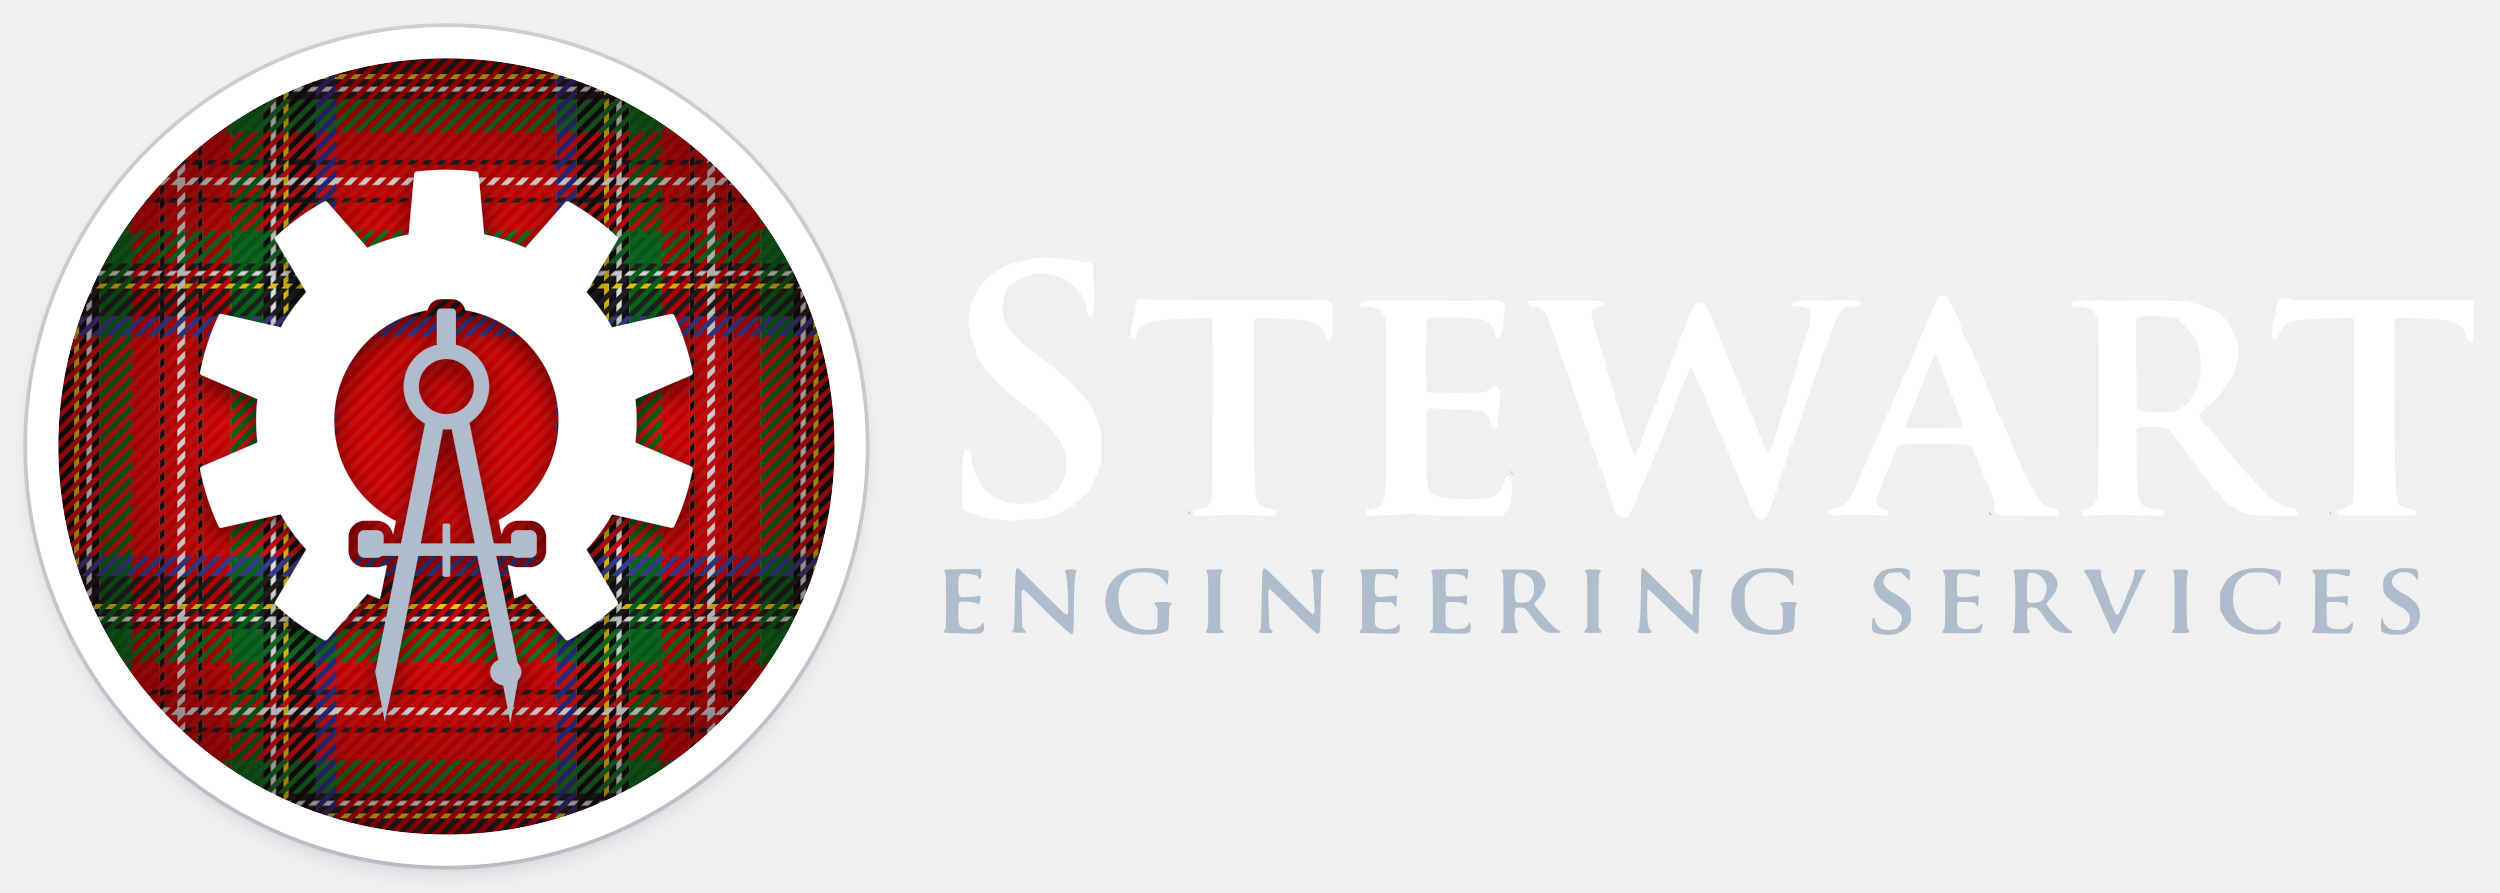
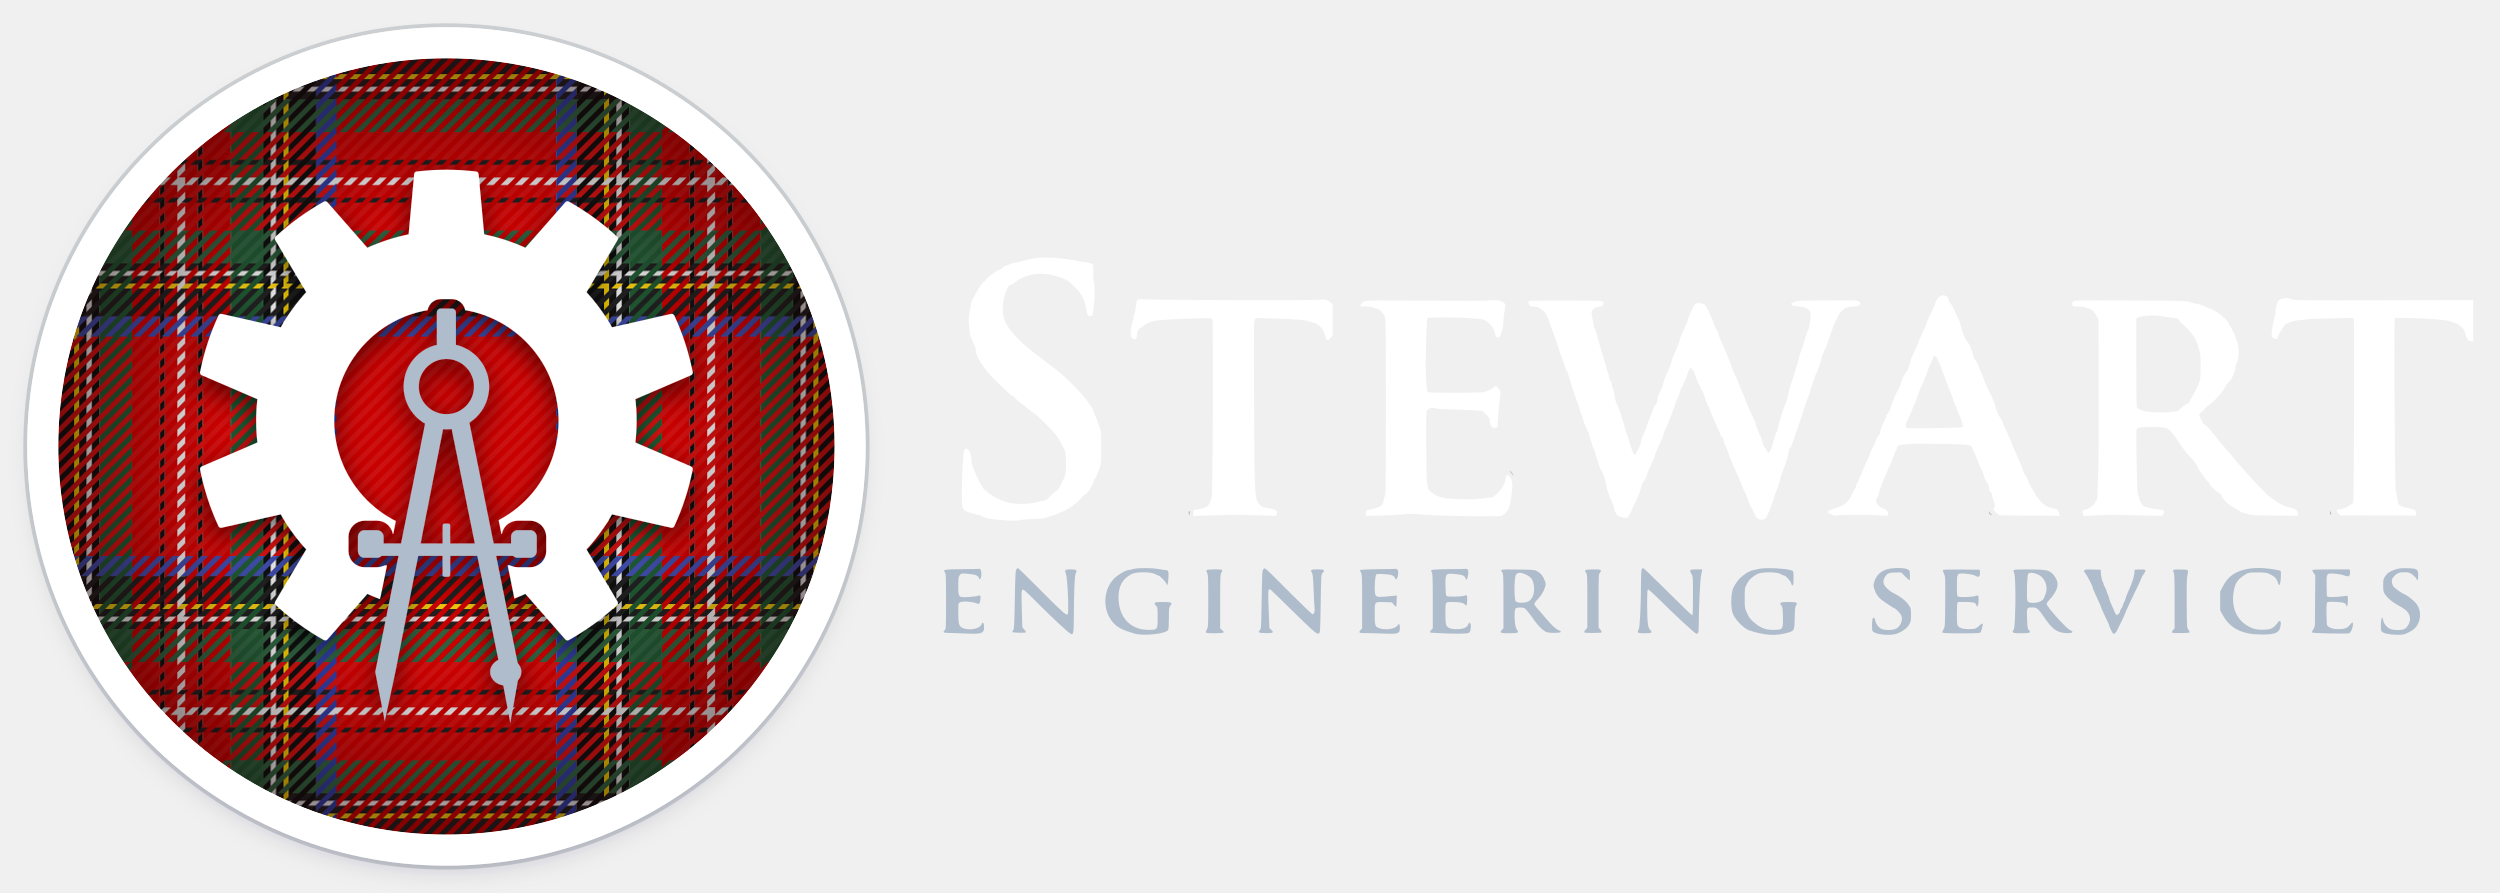
<svg xmlns="http://www.w3.org/2000/svg" viewBox="0 0 1288 460" width="1288" height="460">
  <defs>
    <pattern id="bd-tt-f" patternUnits="userSpaceOnUse" width="210" height="210" patternTransform="translate(173.4 173.4) scale(1.3)">
      <defs>
        <pattern id="bd-twill" width="4" height="4" patternUnits="userSpaceOnUse" patternTransform="rotate(45)">
          <rect width="2" height="4" fill="#fff" />
        </pattern>
        <mask id="bd-weft">
          <rect width="210" height="210" fill="url(#bd-twill)" />
        </mask>
      </defs>
      <g>
        <rect x="0" width="87" height="210" fill="#C80000" />
-         <rect x="87" width="8" height="210" fill="#2C2C80" />
+         <rect x="87" width="8" height="210" fill="#2F3C9E" />
        <rect x="95" width="11" height="210" fill="#101010" />
        <rect x="106" width="2" height="210" fill="#E8C000" />
        <rect x="108" width="3" height="210" fill="#101010" />
        <rect x="111" width="2" height="210" fill="#E0E0E0" />
        <rect x="113" width="3" height="210" fill="#101010" />
-         <rect x="116" width="13" height="210" fill="#006818" />
+         <rect x="116" width="13" height="210" fill="#1E5631" />
        <rect x="129" width="11" height="210" fill="#C80000" />
        <rect x="140" width="2" height="210" fill="#101010" />
        <rect x="142" width="5" height="210" fill="#C80000" />
        <rect x="147" width="3" height="210" fill="#E0E0E0" />
        <rect x="150" width="5" height="210" fill="#C80000" />
        <rect x="155" width="2" height="210" fill="#101010" />
        <rect x="157" width="11" height="210" fill="#C80000" />
-         <rect x="168" width="13" height="210" fill="#006818" />
+         <rect x="168" width="13" height="210" fill="#1E5631" />
        <rect x="181" width="3" height="210" fill="#101010" />
        <rect x="184" width="2" height="210" fill="#E0E0E0" />
        <rect x="186" width="3" height="210" fill="#101010" />
        <rect x="189" width="2" height="210" fill="#E8C000" />
        <rect x="191" width="11" height="210" fill="#101010" />
-         <rect x="202" width="8" height="210" fill="#2C2C80" />
+         <rect x="202" width="8" height="210" fill="#2F3C9E" />
      </g>
      <g mask="url(#bd-weft)" opacity="1">
        <g style="filter:none">
          <rect y="0" height="87" width="210" fill="#C80000" />
-           <rect y="87" height="8" width="210" fill="#2C2C80" />
+           <rect y="87" height="8" width="210" fill="#2F3C9E" />
          <rect y="95" height="11" width="210" fill="#101010" />
          <rect y="106" height="2" width="210" fill="#E8C000" />
          <rect y="108" height="3" width="210" fill="#101010" />
          <rect y="111" height="2" width="210" fill="#E0E0E0" />
          <rect y="113" height="3" width="210" fill="#101010" />
-           <rect y="116" height="13" width="210" fill="#006818" />
+           <rect y="116" height="13" width="210" fill="#1E5631" />
          <rect y="129" height="11" width="210" fill="#C80000" />
          <rect y="140" height="2" width="210" fill="#101010" />
          <rect y="142" height="5" width="210" fill="#C80000" />
          <rect y="147" height="3" width="210" fill="#E0E0E0" />
          <rect y="150" height="5" width="210" fill="#C80000" />
          <rect y="155" height="2" width="210" fill="#101010" />
          <rect y="157" height="11" width="210" fill="#C80000" />
-           <rect y="168" height="13" width="210" fill="#006818" />
+           <rect y="168" height="13" width="210" fill="#1E5631" />
          <rect y="181" height="3" width="210" fill="#101010" />
          <rect y="184" height="2" width="210" fill="#E0E0E0" />
          <rect y="186" height="3" width="210" fill="#101010" />
          <rect y="189" height="2" width="210" fill="#E8C000" />
          <rect y="191" height="11" width="210" fill="#101010" />
-           <rect y="202" height="8" width="210" fill="#2C2C80" />
+           <rect y="202" height="8" width="210" fill="#2F3C9E" />
        </g>
      </g>
      <rect width="210" height="210" fill="url(#bd-twill)" opacity=".07" />
    </pattern>
    <radialGradient id="bd-vig-f">
      <stop offset="58%" stop-color="#140000" stop-opacity="0" />
      <stop offset="100%" stop-color="#140000" stop-opacity=".4" />
    </radialGradient>
    <filter id="bd-sh-f" x="-25%" y="-25%" width="150%" height="150%">
      <feGaussianBlur in="SourceAlpha" stdDeviation="7" />
      <feOffset dy="5" result="b" />
      <feFlood flood-color="#000" flood-opacity=".55" />
      <feComposite in2="b" operator="in" />
      <feMerge>
        <feMergeNode />
        <feMergeNode in="SourceGraphic" />
      </feMerge>
    </filter>
    <filter id="bd-out-f" x="-20%" y="-20%" width="140%" height="140%">
      <feGaussianBlur in="SourceAlpha" stdDeviation="8" />
      <feOffset dy="6" result="b" />
      <feFlood flood-color="#0E2338" flood-opacity=".28" />
      <feComposite in2="b" operator="in" />
      <feMerge>
        <feMergeNode />
        <feMergeNode in="SourceGraphic" />
      </feMerge>
    </filter>
  </defs>
  <g filter="url(#bd-out-f)">
    <circle cx="230" cy="230" r="208.0" fill="#fff" />
  </g>
  <circle cx="230" cy="230" r="217" fill="none" stroke="#0E2338" stroke-opacity=".16" stroke-width="2" />
  <circle cx="230" cy="230" r="200" fill="url(#bd-tt-f)" />
  <circle cx="230" cy="230" r="200" fill="url(#bd-vig-f)" />
  <circle cx="230" cy="230" r="208.0" fill="none" stroke="#fff" stroke-width="16" />
  <g filter="url(#bd-sh-f)" transform="translate(101.6 89.4) scale(.98)">
    <defs>
      <mask id="ko-mr" maskUnits="userSpaceOnUse" x="-20" y="-20" width="320" height="340">
        <rect x="-20" y="-20" width="320" height="340" fill="#fff" />
        <g fill="#000" stroke="#000" stroke-width="10" stroke-linejoin="round">
          <rect x="126" y="71" width="10" height="24" rx="2" />
          <circle cx="131" cy="112" r="18.5" fill="none" stroke="#000" stroke-width="8" />
          <path d="M120.5 128H130.5L104.2 262 98.6 288 93.6 262Z" />
          <path d="M132.5 128H142.5L169.4 262 164.6 289 159.6 262Z" />
          <ellipse cx="162.2" cy="262" rx="8.2" ry="7.2" />
          <rect x="88" y="194.5" width="87" height="6.5" rx="1" />
          <rect x="84.5" y="187.5" width="13.5" height="14.5" rx="3.5" />
          <rect x="165" y="187.5" width="13.5" height="14.5" rx="3.5" />
          <rect x="129" y="184" width="4" height="28" rx="1" />
          <path d="M118 150H145L178 300H84Z" />
        </g>
      </mask>
    </defs>
    <path mask="url(#ko-mr)" fill="#FFFFFF" stroke="#FFFFFF" stroke-width="3" stroke-linejoin="round" fill-rule="evenodd" d="M149.46 33.24L146.45 0.42A130.5 130.5 0 0 0 115.55 0.42L112.54 33.24A98.5 98.5 0 0 0 89.06 40.87L89.06 40.87L67.33 16.08A130.5 130.5 0 0 0 42.33 34.25L59.20 62.57A98.5 98.5 0 0 0 44.68 82.55L44.68 82.55L12.54 75.26A130.5 130.5 0 0 0 2.99 104.65L33.28 117.65A98.5 98.5 0 0 0 33.28 142.35L33.28 142.35L2.99 155.35A130.5 130.5 0 0 0 12.54 184.74L44.68 177.45A98.5 98.5 0 0 0 59.20 197.43L59.20 197.43L42.33 225.75A130.5 130.5 0 0 0 67.33 243.92L89.06 219.13A98.5 98.5 0 0 0 112.54 226.76L112.54 226.76L115.55 259.58A130.5 130.5 0 0 0 146.45 259.58L149.46 226.76A98.5 98.5 0 0 0 172.94 219.13L172.94 219.13L194.67 243.92A130.5 130.5 0 0 0 219.67 225.75L202.80 197.43A98.5 98.5 0 0 0 217.32 177.45L217.32 177.45L249.46 184.74A130.5 130.5 0 0 0 259.01 155.35L228.72 142.35A98.5 98.5 0 0 0 228.72 117.65L228.72 117.65L259.01 104.65A130.5 130.5 0 0 0 249.46 75.26L217.32 82.55A98.5 98.5 0 0 0 202.80 62.57L202.80 62.57L219.67 34.25A130.5 130.5 0 0 0 194.67 16.08L172.94 40.87A98.5 98.5 0 0 0 149.46 33.24ZM191.50 130.00A60.5 60.5 0 1 0 70.50 130.00A60.5 60.5 0 1 0 191.50 130.00Z" />
    <g fill="#AEBCCB">
      <rect x="126" y="71" width="10" height="24" rx="2" />
      <circle cx="131" cy="112" r="18.5" fill="none" stroke="#AEBCCB" stroke-width="8" />
      <path d="M120.5 128H130.5L104.2 262 98.6 288 93.6 262Z" />
      <path d="M132.5 128H142.5L169.4 262 164.6 289 159.6 262Z" />
      <ellipse cx="162.2" cy="262" rx="8.2" ry="7.2" />
      <rect x="88" y="194.5" width="87" height="6.5" rx="1" />
      <rect x="84.5" y="187.5" width="13.5" height="14.5" rx="3.5" />
      <rect x="165" y="187.5" width="13.5" height="14.5" rx="3.5" />
      <rect x="129" y="184" width="4" height="28" rx="1" />
    </g>
  </g>
  <g transform="translate(486 132.7) scale(1.4) translate(-297 -74)">
    <g transform="translate(280 0) scale(.25)">
      <g transform="translate(0 1160) scale(.1 -.1)">
        <path fill="#FFFFFF" d="M2020 8630 c-30 -4 -68 -12 -83 -18 -16 -7 -39 -12 -51 -12 -13 0 -36 -6 -52 -14 -16 -8 -56 -17 -89 -21 -33 -4 -77 -16 -97 -26 -20 -10 -43 -19 -51 -19 -8 0 -22 -10 -33 -21 -10 -12 -43 -32 -72 -45 -63 -28 -182 -119 -182 -140 0 -8 -11 -19 -24 -25 -26 -12 -106 -120 -106 -144 0 -8 -4 -15 -9 -15 -5 0 -15 -16 -21 -35 -6 -19 -15 -35 -20 -35 -4 0 -17 -26 -28 -57 -18 -52 -28 -103 -47 -252 -7 -56 13 -249 30 -281 7 -14 21 -45 30 -70 9 -25 23 -57 31 -72 8 -14 14 -44 14 -66 0 -59 49 -149 159 -290 67 -87 324 -338 364 -357 20 -9 47 -32 61 -50 14 -18 49 -48 78 -68 29 -19 70 -51 92 -71 21 -20 63 -52 92 -71 64 -41 271 -245 335 -330 25 -33 58 -87 74 -120 16 -33 35 -67 41 -75 38 -47 43 -351 7 -425 -11 -22 -35 -72 -54 -111 -19 -39 -41 -75 -50 -80 -39 -22 -129 -100 -129 -111 0 -16 -30 -31 -82 -43 -24 -5 -74 -16 -113 -25 -152 -35 -367 -26 -470 20 -129 56 -198 95 -230 130 -5 5 -22 18 -37 28 -16 10 -28 22 -28 27 0 6 -15 32 -34 58 -18 27 -37 59 -41 73 -4 13 -14 33 -21 44 -8 11 -14 25 -14 32 0 7 -14 42 -30 77 -17 36 -32 86 -34 113 -7 107 -18 147 -45 170 -67 57 -77 17 -92 -363 -12 -324 -9 -469 12 -502 14 -23 90 -62 120 -62 11 0 36 -7 57 -16 20 -9 46 -16 58 -15 11 1 27 -5 34 -13 7 -9 22 -16 34 -16 12 0 26 -4 32 -9 27 -25 451 -58 489 -38 11 6 99 14 196 18 147 5 183 10 223 28 27 11 55 21 63 21 15 0 88 28 168 65 86 39 221 137 265 193 23 28 46 52 51 52 26 0 116 126 128 181 5 22 15 48 23 57 19 23 32 54 65 147 27 79 28 83 27 310 -1 213 -2 236 -24 300 -28 87 -56 158 -81 210 -10 22 -19 45 -19 52 0 6 -18 34 -40 62 -22 28 -40 53 -40 57 0 7 -67 90 -120 147 -94 103 -297 291 -350 325 -14 9 -41 30 -62 47 -20 16 -73 57 -117 90 -45 33 -104 78 -130 100 -27 22 -72 58 -100 80 -100 78 -281 269 -281 296 0 4 -6 14 -14 22 -8 8 -27 43 -42 78 -42 100 -40 256 6 394 33 97 57 135 87 135 8 0 33 15 56 34 183 146 445 168 717 57 52 -21 83 -44 156 -116 120 -118 162 -203 189 -387 6 -41 42 -61 74 -41 28 18 53 412 30 479 -9 25 -13 79 -12 157 2 138 14 126 -142 152 -55 9 -134 23 -175 31 -165 32 -401 43 -550 24z M15359 8075 c-30 -16 -79 -84 -79 -109 0 -9 -9 -34 -19 -54 -42 -80 -101 -209 -101 -220 0 -6 -18 -51 -40 -99 -75 -162 -80 -173 -80 -184 0 -6 -18 -50 -41 -97 -64 -139 -75 -164 -88 -212 -7 -25 -18 -63 -24 -85 -6 -22 -24 -54 -40 -72 -16 -17 -37 -55 -48 -85 -41 -119 -55 -154 -71 -178 -9 -14 -23 -41 -31 -60 -55 -128 -66 -159 -73 -194 -3 -21 -20 -53 -35 -71 -16 -18 -29 -40 -29 -50 0 -9 -6 -29 -14 -43 -43 -81 -76 -162 -76 -190 0 -17 -8 -39 -19 -49 -23 -22 -36 -47 -57 -109 -9 -27 -19 -51 -23 -54 -9 -8 -51 -96 -51 -108 0 -6 -24 -62 -54 -124 -29 -62 -59 -131 -66 -153 -7 -22 -19 -49 -26 -60 -8 -11 -14 -27 -14 -36 0 -9 -9 -27 -19 -41 -11 -13 -22 -41 -26 -61 -4 -21 -11 -40 -16 -42 -4 -3 -26 -43 -48 -88 -55 -113 -112 -158 -246 -197 -124 -36 -136 -61 -46 -94 35 -12 63 -16 89 -11 20 3 53 6 72 6 19 0 107 0 195 1 181 3 195 2 358 -7 114 -7 117 -7 117 13 0 41 -21 69 -64 83 -65 22 -116 73 -116 119 0 21 6 43 14 49 8 7 18 27 21 44 8 39 50 156 77 217 19 41 40 91 72 175 6 17 19 41 29 55 9 13 17 32 17 42 0 10 9 35 20 55 11 21 20 43 20 50 0 7 9 30 20 50 11 21 20 43 20 49 0 27 36 39 139 47 138 10 109 10 541 3 418 -7 414 -7 435 -77 6 -19 17 -45 25 -59 16 -28 35 -74 56 -139 8 -25 27 -67 43 -95 15 -28 31 -68 35 -89 9 -47 42 -113 60 -120 8 -3 15 -28 18 -62 4 -43 10 -59 26 -71 16 -11 22 -26 22 -50 0 -19 9 -52 20 -74 23 -45 26 -84 7 -102 -19 -17 5 -57 52 -89 l36 -24 438 -3 439 -3 -7 33 c-13 58 -20 64 -103 81 -46 10 -89 26 -103 38 -13 12 -35 31 -49 43 -30 27 -90 102 -90 113 0 5 -15 31 -33 58 -35 54 -82 147 -92 182 -3 12 -19 37 -34 57 -16 20 -31 54 -35 79 -4 23 -15 56 -26 72 -11 17 -20 40 -20 53 0 12 -4 22 -9 22 -5 0 -15 17 -21 38 -7 20 -30 74 -51 120 -22 45 -39 87 -39 94 0 11 -6 25 -79 180 -23 48 -41 92 -41 97 0 14 -40 90 -50 96 -15 9 -49 89 -60 140 -6 28 -20 69 -30 92 -11 24 -20 48 -20 54 0 6 -9 22 -20 36 -11 14 -20 32 -20 39 0 8 -13 35 -29 62 -17 26 -35 68 -40 94 -6 26 -29 84 -51 130 -22 46 -40 88 -40 95 0 18 -39 89 -55 103 -8 7 -17 28 -21 49 -3 20 -14 54 -23 76 -10 22 -21 52 -25 68 -3 15 -22 44 -40 65 -34 37 -76 139 -97 232 -5 25 -21 70 -35 100 -14 30 -34 73 -44 95 -42 95 -56 121 -77 142 -13 12 -23 32 -23 45 -1 55 -70 91 -121 63z m-55 -907 c9 -12 16 -30 16 -40 0 -10 4 -18 8 -18 4 0 14 -17 21 -37 7 -21 21 -62 32 -90 11 -29 29 -79 41 -110 11 -32 27 -70 34 -85 8 -14 14 -31 14 -38 0 -6 9 -30 19 -53 20 -43 54 -136 73 -197 5 -19 17 -44 24 -55 8 -11 14 -27 14 -37 0 -10 13 -41 28 -70 40 -76 67 -173 54 -195 -6 -9 -671 -20 -819 -14 -19 1 -17 85 2 101 8 7 15 18 15 24 0 6 7 25 16 41 9 17 29 65 45 107 15 43 35 88 43 100 7 13 17 37 21 53 3 17 12 44 19 60 7 17 23 55 35 85 13 30 31 72 42 92 10 20 19 43 19 50 1 7 9 31 20 53 11 22 19 45 20 50 0 14 59 156 69 169 5 6 12 26 16 44 8 38 36 43 59 10z M20390 8035 c-19 -8 -42 -17 -52 -20 -20 -8 -60 -164 -46 -181 5 -7 2 -23 -7 -40 -8 -16 -15 -37 -15 -46 0 -9 -6 -43 -14 -75 -23 -93 -29 -185 -14 -205 18 -24 78 -36 78 -15 0 27 65 145 110 198 23 28 163 69 234 69 34 0 66 4 72 9 5 6 158 13 352 16 l342 6 11 -28 c7 -19 9 -421 5 -1298 -6 -1462 -4 -1394 -30 -1409 -10 -6 -31 -21 -45 -32 -28 -23 -119 -54 -158 -54 -32 0 -30 -26 5 -58 l29 -27 556 -1 557 -1 0 33 c0 43 -24 59 -115 75 -38 6 -88 22 -110 34 -40 23 -40 24 -52 106 -7 46 -18 102 -24 124 -13 42 -26 2465 -14 2512 l5 23 179 0 c284 -2 579 -26 643 -54 21 -9 44 -16 52 -16 39 0 143 -89 152 -130 7 -33 32 -101 43 -118 4 -7 24 -17 45 -22 l36 -8 0 307 0 306 -1319 -3 c-1131 -3 -1323 -1 -1348 11 -44 22 -104 27 -143 12z M3538 8018 c-11 -9 -19 -41 -26 -113 -5 -56 -15 -101 -21 -103 -6 -2 -11 -19 -11 -38 0 -18 -7 -51 -15 -71 -8 -21 -19 -74 -24 -118 -11 -88 -1 -119 47 -136 25 -9 42 18 42 68 0 36 29 91 52 99 10 3 34 19 52 34 41 36 123 68 195 75 111 11 420 27 608 31 186 4 192 4 203 -16 16 -30 8 -2545 -9 -2615 -22 -96 -50 -138 -106 -159 -27 -10 -75 -21 -105 -25 l-55 -6 -3 -44 -3 -44 298 9 c335 9 335 9 673 -1 l245 -7 12 28 c21 47 -22 72 -151 89 -59 8 -98 35 -130 90 -42 71 -48 251 -52 1522 -4 1079 -3 1152 13 1169 16 15 35 16 213 10 440 -16 535 -24 589 -47 24 -10 54 -19 66 -19 22 0 78 -39 120 -84 12 -13 30 -54 40 -90 25 -91 38 -100 81 -53 l34 37 0 231 0 231 -29 27 c-43 40 -96 53 -165 40 -59 -11 -2393 -5 -2571 6 -66 5 -94 3 -107 -7z M8700 8009 c-45 -6 -420 -7 -926 -3 -622 5 -861 3 -885 -5 -19 -6 -44 -26 -57 -44 l-22 -32 97 -6 c63 -3 110 -11 130 -22 18 -9 38 -17 46 -17 22 0 83 -72 98 -116 12 -32 14 -261 14 -1324 -1 -1195 -2 -1287 -18 -1317 -9 -18 -17 -45 -17 -62 0 -16 -4 -33 -10 -36 -5 -3 -10 -14 -10 -24 0 -20 -134 -71 -187 -71 -38 0 -53 -16 -53 -58 l0 -35 258 7 c141 4 276 12 298 18 39 9 223 5 304 -7 78 -11 632 -26 875 -23 l261 3 50 40 c63 50 78 96 104 327 10 95 10 113 -5 158 -28 84 -79 106 -88 38 -10 -86 -43 -150 -114 -221 -45 -45 -75 -68 -92 -69 -14 0 -37 -3 -51 -4 -171 -22 -237 -25 -410 -20 -240 7 -321 24 -404 85 -68 50 -71 56 -85 156 -13 91 -19 1016 -7 1053 11 34 85 65 112 47 16 -11 102 -16 352 -24 181 -6 338 -14 348 -17 11 -4 40 -28 66 -54 40 -41 47 -53 53 -102 9 -70 38 -103 83 -94 l29 7 6 117 c4 64 14 171 22 237 22 175 21 185 -19 224 l-35 34 -39 -32 c-22 -17 -54 -34 -71 -37 -17 -4 -36 -13 -42 -20 -16 -20 -843 -21 -856 -1 -7 11 -24 305 -23 397 4 302 17 678 23 688 15 22 640 10 803 -16 91 -15 182 -117 199 -224 12 -75 76 -54 91 30 4 20 10 42 14 47 4 6 11 60 15 120 4 61 13 141 20 179 12 67 12 70 -9 88 -44 37 -128 50 -236 37z M9313 8003 c-26 -5 -28 -18 -10 -56 11 -24 18 -27 61 -27 109 0 198 -84 236 -225 5 -16 20 -59 33 -95 25 -64 32 -85 67 -185 9 -27 22 -66 30 -85 7 -19 18 -55 25 -80 7 -25 19 -61 28 -80 21 -50 37 -97 53 -155 8 -27 19 -51 24 -53 5 -2 19 -36 30 -75 42 -148 113 -363 131 -399 10 -20 19 -44 19 -53 0 -9 8 -37 19 -63 10 -26 28 -81 41 -122 22 -75 55 -152 76 -180 6 -8 14 -37 18 -64 3 -27 11 -55 17 -63 7 -7 16 -34 20 -60 5 -26 14 -50 20 -53 5 -4 16 -31 24 -61 13 -50 20 -76 62 -204 9 -27 22 -54 29 -60 18 -14 53 -116 69 -200 16 -86 38 -150 77 -234 16 -35 35 -89 41 -120 6 -31 17 -62 24 -69 7 -7 13 -17 13 -22 0 -17 82 -50 124 -50 l43 0 41 83 c22 45 43 92 46 104 4 11 13 27 21 33 8 7 15 20 15 29 0 9 7 30 16 46 20 39 41 97 60 165 8 30 21 60 28 65 15 11 56 97 56 116 0 6 9 33 21 58 12 25 29 64 39 86 10 22 27 61 39 88 11 26 21 54 21 63 0 8 8 32 19 52 17 35 26 54 80 175 11 26 21 54 21 62 0 13 13 44 61 150 10 22 27 65 38 95 11 30 34 90 51 134 16 43 30 82 30 87 0 5 13 36 29 69 16 33 32 78 36 100 4 22 12 46 18 53 22 23 87 173 101 232 17 70 53 74 83 8 12 -27 25 -61 29 -78 8 -35 81 -193 99 -215 7 -8 27 -61 44 -117 18 -56 39 -107 47 -114 8 -6 14 -18 14 -25 0 -7 9 -33 19 -56 10 -24 29 -68 41 -98 13 -30 40 -92 61 -137 22 -46 39 -88 39 -95 0 -7 9 -19 20 -26 11 -7 20 -23 20 -36 0 -22 15 -61 61 -163 10 -24 19 -47 19 -53 0 -5 9 -29 19 -52 10 -24 29 -68 41 -98 13 -30 40 -92 61 -137 22 -46 39 -89 39 -97 0 -8 4 -17 9 -21 5 -3 15 -22 21 -43 11 -36 36 -92 72 -163 10 -20 18 -45 18 -56 0 -10 6 -27 14 -38 7 -11 17 -31 21 -45 4 -14 20 -45 35 -70 15 -25 33 -63 41 -84 29 -81 154 -88 174 -9 3 15 12 35 19 43 7 8 23 47 36 85 12 39 31 93 41 120 11 28 19 56 19 64 0 7 7 25 15 39 19 34 61 165 70 217 4 22 13 50 21 62 8 12 14 30 14 40 0 10 6 27 13 38 20 30 67 184 71 235 3 24 10 49 18 55 14 11 30 47 60 140 11 33 23 69 27 80 5 11 21 58 36 105 14 46 31 93 36 103 6 10 18 48 28 85 25 90 69 219 91 262 9 19 20 53 24 75 4 22 14 54 21 70 7 17 23 62 35 100 13 39 27 77 32 85 23 40 55 136 74 220 8 36 19 67 24 68 6 2 10 11 10 21 0 9 6 26 14 37 15 22 34 71 96 255 21 63 50 136 64 162 14 25 26 50 26 56 0 22 64 104 101 128 31 20 54 26 124 31 78 4 88 7 103 30 15 23 15 25 -8 44 -23 18 -42 19 -464 17 -429 -2 -442 -3 -490 -24 l-49 -22 23 -23 c18 -18 24 -20 31 -9 5 8 9 9 9 3 0 -7 26 -13 68 -16 82 -5 146 -40 155 -85 8 -41 -13 -224 -29 -250 -15 -24 -40 -98 -74 -218 -12 -44 -31 -98 -41 -121 -10 -23 -19 -47 -19 -55 0 -8 -9 -45 -21 -84 -11 -38 -30 -101 -41 -140 -25 -84 -37 -123 -48 -150 -21 -57 -51 -167 -60 -220 -6 -33 -21 -82 -34 -110 -13 -27 -35 -88 -49 -135 -14 -47 -35 -116 -46 -155 -12 -38 -21 -77 -21 -85 0 -8 -7 -28 -16 -45 -16 -29 -21 -47 -62 -187 -25 -87 -48 -124 -68 -107 -8 6 -14 19 -14 29 0 10 -7 23 -16 31 -23 19 -40 58 -54 122 -6 31 -15 57 -20 57 -5 0 -14 17 -20 38 -7 20 -20 56 -31 79 -10 24 -19 49 -19 58 0 16 -17 55 -96 220 -29 61 -55 126 -59 145 -4 19 -15 49 -25 65 -9 17 -27 57 -39 90 -31 82 -67 167 -107 253 -19 40 -34 79 -34 87 0 8 -9 34 -19 57 -10 24 -29 68 -41 98 -13 30 -34 80 -47 110 -48 106 -93 219 -93 233 0 6 -6 18 -14 26 -14 15 -23 37 -60 141 -33 90 -95 216 -118 237 -10 9 -40 18 -68 21 -73 7 -84 -5 -159 -182 -12 -27 -21 -53 -21 -59 0 -6 -8 -29 -18 -51 -11 -23 -29 -66 -41 -96 -13 -30 -32 -74 -42 -98 -10 -23 -19 -48 -19 -55 0 -13 -31 -98 -60 -162 -10 -22 -27 -61 -39 -88 -11 -26 -21 -54 -21 -63 0 -15 -26 -86 -60 -159 -40 -89 -59 -142 -65 -182 -4 -23 -13 -47 -21 -54 -8 -6 -14 -18 -14 -27 0 -8 -9 -30 -21 -48 -11 -19 -23 -60 -26 -91 -4 -43 -12 -64 -29 -79 -13 -12 -30 -48 -39 -79 -10 -31 -30 -82 -45 -113 -15 -32 -36 -86 -46 -122 -10 -36 -30 -88 -45 -117 -15 -28 -33 -80 -39 -114 -7 -35 -21 -76 -32 -92 -12 -17 -27 -46 -34 -66 -7 -20 -18 -36 -25 -36 -15 0 -49 82 -79 190 -12 44 -31 99 -41 123 -10 23 -19 48 -19 55 0 6 -9 41 -20 77 -11 36 -34 111 -51 167 -16 56 -41 117 -53 136 -15 22 -25 56 -30 101 -4 37 -16 89 -26 117 -11 27 -20 60 -20 72 0 12 -9 36 -20 52 -11 17 -20 39 -20 51 0 12 -11 52 -25 89 -13 37 -22 72 -19 76 3 5 -2 21 -10 37 -8 15 -17 46 -21 67 -4 22 -15 60 -25 85 -17 43 -32 96 -81 280 -12 47 -27 88 -33 92 -5 3 -11 19 -13 35 -6 51 -13 97 -25 150 -9 45 -9 56 6 78 21 32 72 55 120 55 30 0 35 4 41 31 8 37 7 38 -42 50 -37 8 -996 10 -1040 2z M17312 7993 c-15 -13 -20 -25 -15 -45 5 -28 7 -28 82 -28 42 -1 94 -7 116 -15 22 -8 48 -15 58 -15 24 0 82 -63 110 -120 l22 -45 3 -945 c2 -598 -1 -1070 -8 -1285 -7 -187 -12 -356 -11 -377 0 -20 -6 -41 -14 -48 -8 -7 -15 -17 -15 -22 0 -37 -107 -118 -156 -118 -29 0 -43 -28 -31 -61 l12 -32 205 9 c216 9 244 9 680 -2 l275 -7 14 25 c25 48 13 62 -59 69 -103 10 -192 30 -227 51 -33 19 -73 89 -73 125 0 11 -6 36 -14 54 -11 26 -16 136 -21 491 -7 447 -7 456 12 473 17 14 48 18 184 21 189 4 264 -10 302 -57 12 -15 36 -43 52 -64 17 -20 36 -49 44 -63 7 -15 28 -45 45 -67 17 -22 45 -60 61 -85 17 -25 55 -70 85 -100 58 -58 120 -146 120 -168 0 -14 130 -191 156 -212 7 -7 14 -18 14 -24 0 -17 99 -111 137 -130 21 -10 35 -26 39 -44 8 -33 86 -116 134 -143 19 -11 47 -27 61 -37 79 -53 96 -63 119 -68 14 -2 50 -12 80 -22 46 -14 111 -17 393 -20 l337 -4 0 25 c0 56 -30 80 -119 97 -68 13 -171 63 -235 116 -30 24 -59 44 -63 44 -12 0 -226 221 -343 354 -52 59 -104 118 -116 129 -12 12 -34 40 -50 62 -16 21 -36 46 -44 55 -8 9 -37 42 -65 74 -27 32 -65 75 -84 95 -18 20 -43 52 -56 71 -12 19 -35 49 -51 65 -16 17 -48 54 -71 84 -24 30 -56 61 -73 69 -19 9 -33 27 -41 51 -7 20 -20 46 -29 59 -24 30 -16 54 31 88 21 16 39 34 39 41 0 6 24 27 54 47 76 50 209 197 246 271 16 33 39 66 50 73 41 25 100 155 100 220 0 11 6 33 14 49 50 101 46 258 -10 380 -7 17 -14 38 -14 46 0 8 -9 25 -19 39 -11 13 -23 36 -26 51 -4 14 -13 31 -21 38 -8 6 -14 15 -14 20 0 37 -124 158 -200 196 -19 10 -41 24 -48 31 -7 6 -25 12 -39 12 -15 0 -34 6 -42 13 -21 18 -127 57 -154 57 -12 0 -51 10 -87 22 -65 22 -71 22 -886 26 -780 3 -821 2 -842 -15z m1353 -223 c60 -11 125 -20 144 -20 35 0 71 -23 71 -46 0 -7 8 -17 17 -22 9 -5 51 -44 93 -86 85 -84 152 -197 165 -277 4 -24 12 -50 18 -58 19 -22 20 -398 2 -434 -8 -17 -15 -34 -15 -38 0 -16 -83 -184 -107 -215 -12 -17 -23 -37 -23 -45 0 -19 -20 -39 -38 -39 -13 0 -110 -75 -124 -96 -27 -41 -426 -45 -543 -5 -32 11 -65 28 -72 37 -10 14 -13 154 -13 666 l0 648 26 17 c26 17 111 28 235 31 30 1 104 -7 164 -18z" />
        <path fill="#AEBCCB" d="M9028 5482 c9 -10 22 -27 29 -38 6 -10 12 -14 12 -8 1 15 -38 64 -50 64 -5 0 -1 -8 9 -18z M4290 4886 c0 -14 5 -28 10 -31 6 -4 10 7 10 24 0 17 -4 31 -10 31 -5 0 -10 -11 -10 -24z M16071 4895 c-1 -25 17 -45 39 -45 12 1 11 3 -3 11 -10 6 -22 20 -27 32 -8 21 -9 21 -9 2z M21090 4888 c0 -15 5 -30 10 -33 13 -8 13 25 0 45 -8 12 -10 9 -10 -12z M1761 4057 c-19 -24 -22 -64 -29 -479 -7 -369 -10 -409 -26 -427 -9 -10 -13 -22 -8 -25 14 -8 189 -12 197 -4 4 4 -6 23 -22 41 l-30 35 -8 267 c-6 234 -5 269 8 283 14 14 32 -1 180 -149 264 -265 488 -474 534 -498 38 -20 43 9 44 261 1 358 12 609 29 634 25 40 8 54 -67 54 -92 0 -101 -7 -79 -61 24 -59 47 -567 27 -597 -17 -27 -66 16 -395 347 -182 182 -333 331 -337 331 -3 0 -12 -6 -18 -13z M3470 4054 c-25 -7 -54 -14 -64 -14 -30 0 -115 -45 -176 -93 -195 -153 -222 -481 -55 -675 67 -77 136 -113 320 -167 132 -39 451 -5 492 51 9 13 13 62 13 175 0 141 2 159 20 182 39 49 23 57 -123 57 -111 0 -128 -11 -86 -56 23 -25 24 -32 24 -171 0 -183 0 -183 -141 -183 -258 0 -431 184 -435 465 -3 177 54 283 191 356 65 35 283 35 345 1 22 -12 45 -22 51 -22 18 0 103 -86 114 -115 17 -46 27 -26 33 72 7 106 1 123 -42 123 -14 0 -61 7 -104 15 -101 19 -315 19 -377 -1z M5392 4052 c-18 -18 -19 -43 -26 -448 -7 -417 -8 -430 -28 -451 -30 -32 -19 -38 88 -41 107 -4 127 8 80 50 l-26 23 -11 279 c-9 231 -9 280 3 287 7 5 16 8 20 6 3 -1 148 -141 321 -311 322 -316 362 -351 391 -340 24 9 24 14 31 459 6 388 7 411 25 430 42 45 28 55 -69 55 -98 0 -112 -7 -86 -47 14 -21 18 -67 26 -260 5 -130 11 -250 14 -267 8 -39 -9 -86 -30 -86 -9 0 -161 145 -338 323 -389 390 -360 364 -385 339z M10960 4051 c-6 -11 -10 -93 -10 -193 -1 -353 -17 -667 -35 -694 -30 -46 -16 -54 89 -54 107 0 121 8 81 50 -36 37 -44 109 -45 383 0 160 3 209 13 213 7 2 87 -70 182 -164 210 -209 483 -462 519 -482 40 -21 46 -5 46 145 0 195 20 633 31 690 6 28 13 62 16 78 l5 27 -86 0 c-101 0 -109 -7 -74 -66 23 -38 23 -45 23 -324 0 -220 -3 -285 -12 -285 -7 0 -170 156 -361 348 -192 191 -354 347 -360 347 -6 0 -16 -9 -22 -19z M12675 4055 c-27 -8 -59 -14 -70 -15 -21 0 -103 -40 -133 -65 -9 -7 -32 -26 -50 -41 -36 -29 -72 -78 -112 -153 -37 -71 -43 -296 -8 -384 32 -83 159 -215 233 -241 210 -74 381 -88 545 -46 129 34 128 31 132 223 2 134 6 166 20 186 30 42 10 51 -114 51 -119 0 -139 -10 -102 -51 16 -18 20 -41 22 -151 6 -204 3 -208 -136 -208 -117 0 -176 21 -268 93 -72 57 -94 84 -130 168 -27 60 -28 73 -28 209 0 143 0 146 31 205 32 63 78 106 153 146 65 35 283 35 345 1 22 -12 45 -22 52 -22 22 0 102 -89 105 -118 2 -16 9 -27 18 -27 12 0 15 18 15 104 0 82 -3 105 -15 111 -68 34 -411 51 -505 25z M14560 4048 c-96 -34 -151 -93 -180 -194 -11 -37 -10 -50 8 -103 28 -82 66 -128 154 -186 40 -26 85 -56 100 -66 15 -11 31 -19 35 -19 13 -1 78 -63 96 -92 37 -60 12 -155 -53 -203 -48 -35 -196 -37 -245 -3 -41 28 -71 73 -79 121 -8 45 -31 49 -40 6 -8 -43 -7 -151 2 -166 34 -54 269 -76 368 -36 80 34 142 80 171 131 25 43 28 56 27 144 0 88 -3 100 -27 135 -54 77 -121 129 -259 200 -15 8 -48 35 -73 59 -52 53 -60 104 -25 161 33 55 64 68 157 68 l82 0 58 -57 c32 -32 62 -58 66 -58 4 0 7 33 5 73 -3 71 -3 72 -38 89 -50 26 -233 23 -310 -4z M19830 4046 c-151 -39 -239 -106 -309 -236 l-46 -85 0 -140 1 -140 44 -79 c108 -190 290 -277 574 -275 204 1 257 28 271 136 6 45 4 54 -11 60 -11 4 -19 2 -22 -6 -8 -24 -65 -82 -96 -98 -52 -27 -199 -29 -269 -5 -222 79 -330 270 -296 526 19 142 57 200 184 277 37 22 50 24 171 24 123 0 134 -2 186 -28 69 -35 95 -62 111 -116 6 -23 17 -42 22 -42 12 0 23 66 24 148 1 57 -1 63 -21 67 -207 44 -379 48 -518 12z M22050 4047 c-83 -29 -111 -48 -146 -99 -27 -38 -29 -49 -29 -132 0 -76 4 -97 22 -126 41 -66 115 -125 252 -200 82 -46 121 -101 121 -172 0 -49 -32 -111 -71 -140 -39 -29 -186 -28 -234 2 -50 31 -82 74 -90 120 -4 22 -10 40 -15 40 -19 0 -28 -171 -11 -199 19 -30 112 -53 221 -53 98 -1 109 1 172 31 79 38 118 73 147 135 44 89 37 198 -17 279 -29 43 -135 131 -177 147 -42 16 -148 89 -169 117 -10 14 -21 44 -23 67 -4 36 0 46 31 83 44 51 88 66 171 61 55 -3 69 -9 108 -41 25 -21 49 -46 52 -57 13 -41 25 -18 25 50 0 95 -14 104 -165 107 -92 2 -120 -1 -175 -20z M952 4053 c-210 -3 -254 -6 -258 -18 -3 -8 1 -22 10 -30 14 -15 16 -64 16 -423 0 -403 0 -406 -22 -429 -30 -33 -19 -37 90 -39 53 -1 167 -5 253 -9 216 -10 249 7 237 125 -4 43 -23 49 -36 11 -24 -67 -191 -98 -282 -51 -51 26 -60 59 -60 227 0 130 0 133 25 149 30 19 176 11 238 -14 46 -18 53 -12 63 56 8 53 -3 67 -41 52 -15 -6 -76 -13 -135 -17 -149 -8 -150 -7 -150 166 0 117 2 131 22 156 21 27 23 28 99 22 125 -10 169 -25 182 -60 9 -28 11 -29 24 -12 25 35 12 155 -16 143 -4 -2 -120 -4 -259 -5z M7075 4053 c-137 -2 -253 -7 -258 -12 -5 -5 -1 -21 10 -37 17 -26 18 -56 18 -425 l0 -397 -25 -27 c-34 -37 -16 -45 95 -43 50 0 162 -3 250 -7 213 -9 235 -2 235 87 0 56 -12 67 -34 33 -36 -55 -195 -76 -282 -36 -50 23 -54 39 -54 222 0 167 -4 162 139 157 l114 -3 28 -35 c16 -18 31 -31 34 -28 4 3 7 41 8 84 l2 79 -30 -3 c-16 -1 -76 -7 -132 -12 -121 -12 -147 -5 -157 40 -14 71 -2 267 18 287 10 10 156 5 208 -7 38 -10 52 -19 65 -43 15 -29 16 -30 29 -12 8 10 14 26 14 36 0 9 3 30 6 46 6 31 -16 65 -39 61 -7 -2 -124 -4 -262 -5z M8112 4053 c-204 -3 -244 -6 -249 -18 -3 -9 1 -23 8 -32 11 -13 14 -94 14 -419 l0 -402 -25 -27 c-18 -20 -21 -28 -12 -34 7 -4 127 -11 266 -15 262 -6 310 -2 320 32 15 55 16 98 2 117 -14 19 -15 19 -30 -16 -19 -46 -75 -69 -169 -69 -94 0 -144 22 -157 69 -13 47 -13 287 0 312 9 17 22 19 104 19 101 0 152 -12 178 -41 21 -25 27 -11 29 74 2 69 -2 74 -45 59 -44 -16 -244 -18 -259 -3 -8 7 -13 58 -15 132 -6 187 2 201 106 194 129 -10 172 -23 184 -56 18 -52 31 -37 44 54 7 51 -6 79 -35 75 -9 -2 -125 -4 -259 -5z M4554 4037 c-2 -7 2 -27 11 -43 13 -24 15 -87 15 -409 0 -363 -1 -382 -20 -418 -11 -21 -18 -42 -15 -47 9 -15 252 -13 261 2 4 6 -5 21 -22 35 l-29 23 0 398 c0 366 1 400 18 425 10 15 15 32 12 37 -10 16 -225 13 -231 -3z M8895 4040 c-4 -6 1 -20 12 -32 17 -19 18 -45 18 -423 l0 -403 -24 -25 c-37 -40 -21 -47 110 -47 135 0 147 7 108 59 -32 43 -43 286 -13 308 22 16 102 17 131 0 20 -11 79 -84 146 -182 41 -60 107 -128 150 -154 33 -20 53 -24 134 -25 102 -1 131 12 76 36 -51 22 -99 66 -199 184 -54 64 -114 133 -131 152 -40 43 -41 62 -5 99 62 64 101 121 122 181 21 60 21 65 6 109 -23 67 -60 116 -109 143 -40 24 -51 25 -283 28 -178 3 -243 1 -249 -8z m358 -65 c77 -36 102 -68 117 -146 20 -113 -8 -208 -75 -249 -43 -26 -159 -29 -187 -3 -29 26 -27 359 3 397 27 34 72 34 142 1z M10132 4038 c-8 -8 -6 -17 8 -36 19 -24 20 -43 20 -418 l0 -392 -27 -32 c-21 -25 -23 -34 -13 -40 11 -7 175 -8 238 -1 19 2 14 22 -10 49 l-23 24 0 393 c0 360 1 395 18 412 21 24 22 39 1 47 -29 11 -199 7 -212 -6z M15395 4040 c-4 -6 3 -30 15 -55 21 -43 21 -53 18 -412 -3 -364 -3 -368 -26 -407 -13 -21 -19 -42 -15 -47 15 -14 538 -15 556 -1 16 14 42 113 35 134 -2 6 -20 -4 -39 -23 -18 -19 -47 -40 -62 -47 -38 -16 -170 -15 -210 2 -66 27 -67 31 -67 211 0 117 3 166 12 171 14 9 175 6 227 -3 25 -4 36 -13 46 -37 l13 -31 11 28 c14 35 14 134 1 142 -5 3 -18 1 -29 -4 -30 -17 -233 -26 -259 -12 -21 11 -22 18 -22 161 0 173 3 180 78 180 69 0 174 -19 199 -36 46 -29 69 -6 61 62 l-3 29 -267 3 c-177 1 -269 -1 -273 -8z M16435 4040 c-4 -6 1 -30 10 -53 26 -68 19 -780 -8 -821 -33 -49 -20 -56 105 -56 133 0 153 8 119 44 -21 22 -23 36 -28 165 -7 165 -4 171 68 171 81 0 88 -6 192 -157 107 -156 175 -207 289 -219 107 -11 155 12 86 41 -57 23 -348 348 -348 387 0 8 18 34 40 59 123 133 151 234 90 329 -46 72 -86 100 -162 110 -88 13 -445 13 -453 0z m380 -77 c92 -54 132 -186 86 -285 -11 -26 -21 -51 -21 -56 0 -5 -17 -21 -38 -36 -52 -36 -184 -39 -202 -5 -18 33 -9 381 10 404 22 26 102 16 165 -22z M17474 4035 c-4 -9 2 -26 13 -38 27 -30 113 -196 113 -218 0 -12 12 -39 76 -177 24 -51 44 -97 44 -102 0 -11 69 -164 100 -222 11 -20 20 -42 20 -49 0 -17 48 -117 59 -123 21 -13 43 10 72 73 16 36 34 73 39 81 6 8 15 26 21 40 6 14 20 43 30 66 11 23 19 44 19 48 0 3 27 64 61 134 33 70 70 147 81 172 12 25 25 52 30 60 4 8 15 31 24 50 8 19 22 49 30 67 8 17 14 34 14 37 0 3 14 26 32 51 41 58 32 67 -63 63 l-74 -3 -1 -30 c-2 -70 -35 -170 -109 -330 -8 -16 -17 -43 -21 -60 -4 -16 -15 -46 -26 -65 -10 -19 -18 -41 -18 -48 0 -8 -9 -25 -20 -39 -11 -14 -20 -33 -20 -43 0 -19 -30 -50 -49 -50 -6 0 -16 12 -22 28 -6 15 -19 45 -29 67 -10 22 -27 61 -39 88 -11 26 -21 55 -21 65 -1 9 -9 35 -20 57 -11 22 -20 47 -20 55 0 8 -9 29 -20 45 -11 17 -20 37 -20 45 0 8 -7 29 -17 45 -9 17 -19 62 -22 100 l-6 70 -118 3 c-100 2 -118 0 -123 -13z M18784 4035 c-4 -8 0 -23 7 -32 11 -13 14 -94 14 -419 l0 -402 -24 -25 c-12 -14 -20 -31 -16 -37 7 -12 248 -10 260 2 4 3 -4 21 -17 38 -23 32 -23 33 -26 378 -2 224 1 368 8 407 20 110 29 100 -93 103 -89 2 -108 0 -113 -13z M20834 4039 c-3 -6 4 -25 17 -42 l24 -32 -2 -310 c-1 -170 -2 -342 -3 -381 0 -60 -4 -77 -26 -109 -17 -26 -22 -40 -14 -45 18 -11 516 -21 544 -10 25 9 56 84 56 137 0 32 -10 29 -44 -13 -38 -48 -80 -64 -171 -64 -82 0 -145 23 -165 59 -6 11 -10 87 -10 175 0 139 2 156 18 165 11 6 63 6 131 2 115 -8 129 -13 144 -55 11 -28 22 13 22 77 0 67 -2 72 -20 68 -79 -14 -240 -23 -263 -15 l-27 9 -3 152 c-3 191 -5 188 119 180 49 -4 107 -14 131 -23 66 -24 80 -23 90 9 6 15 7 39 4 52 l-6 25 -270 0 c-184 0 -271 -3 -276 -11z" />
      </g>
    </g>
  </g>
</svg>
